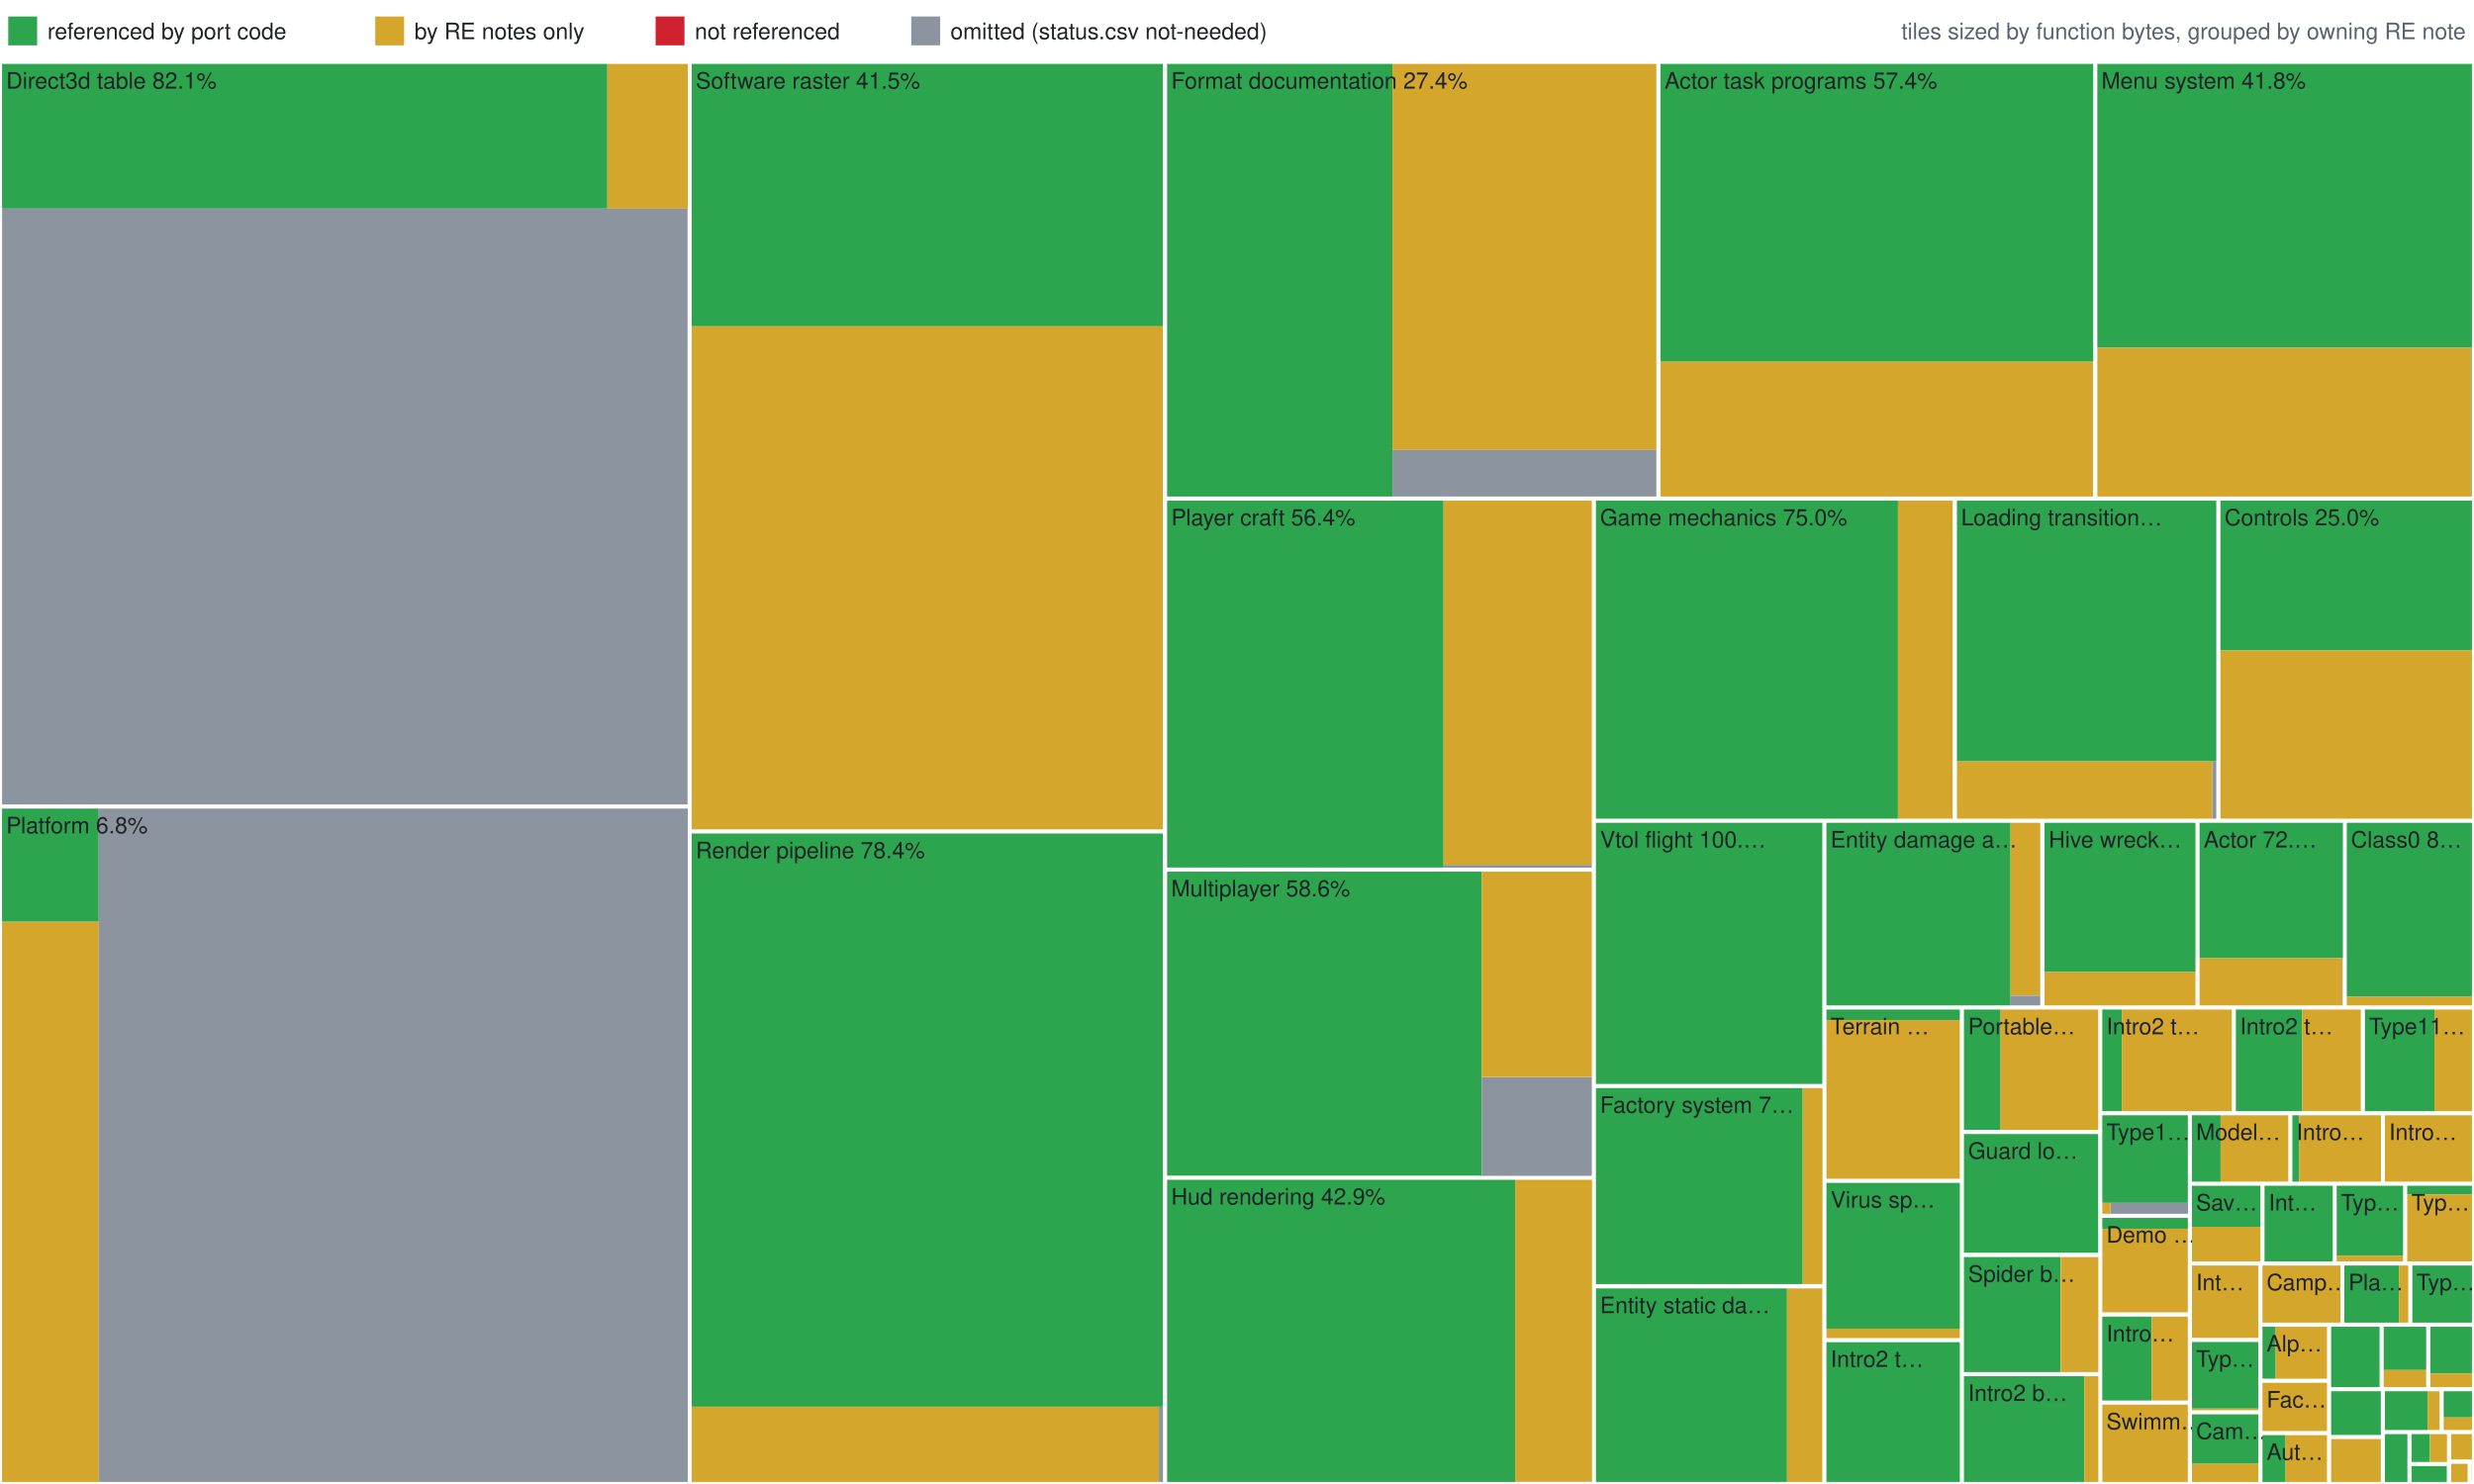
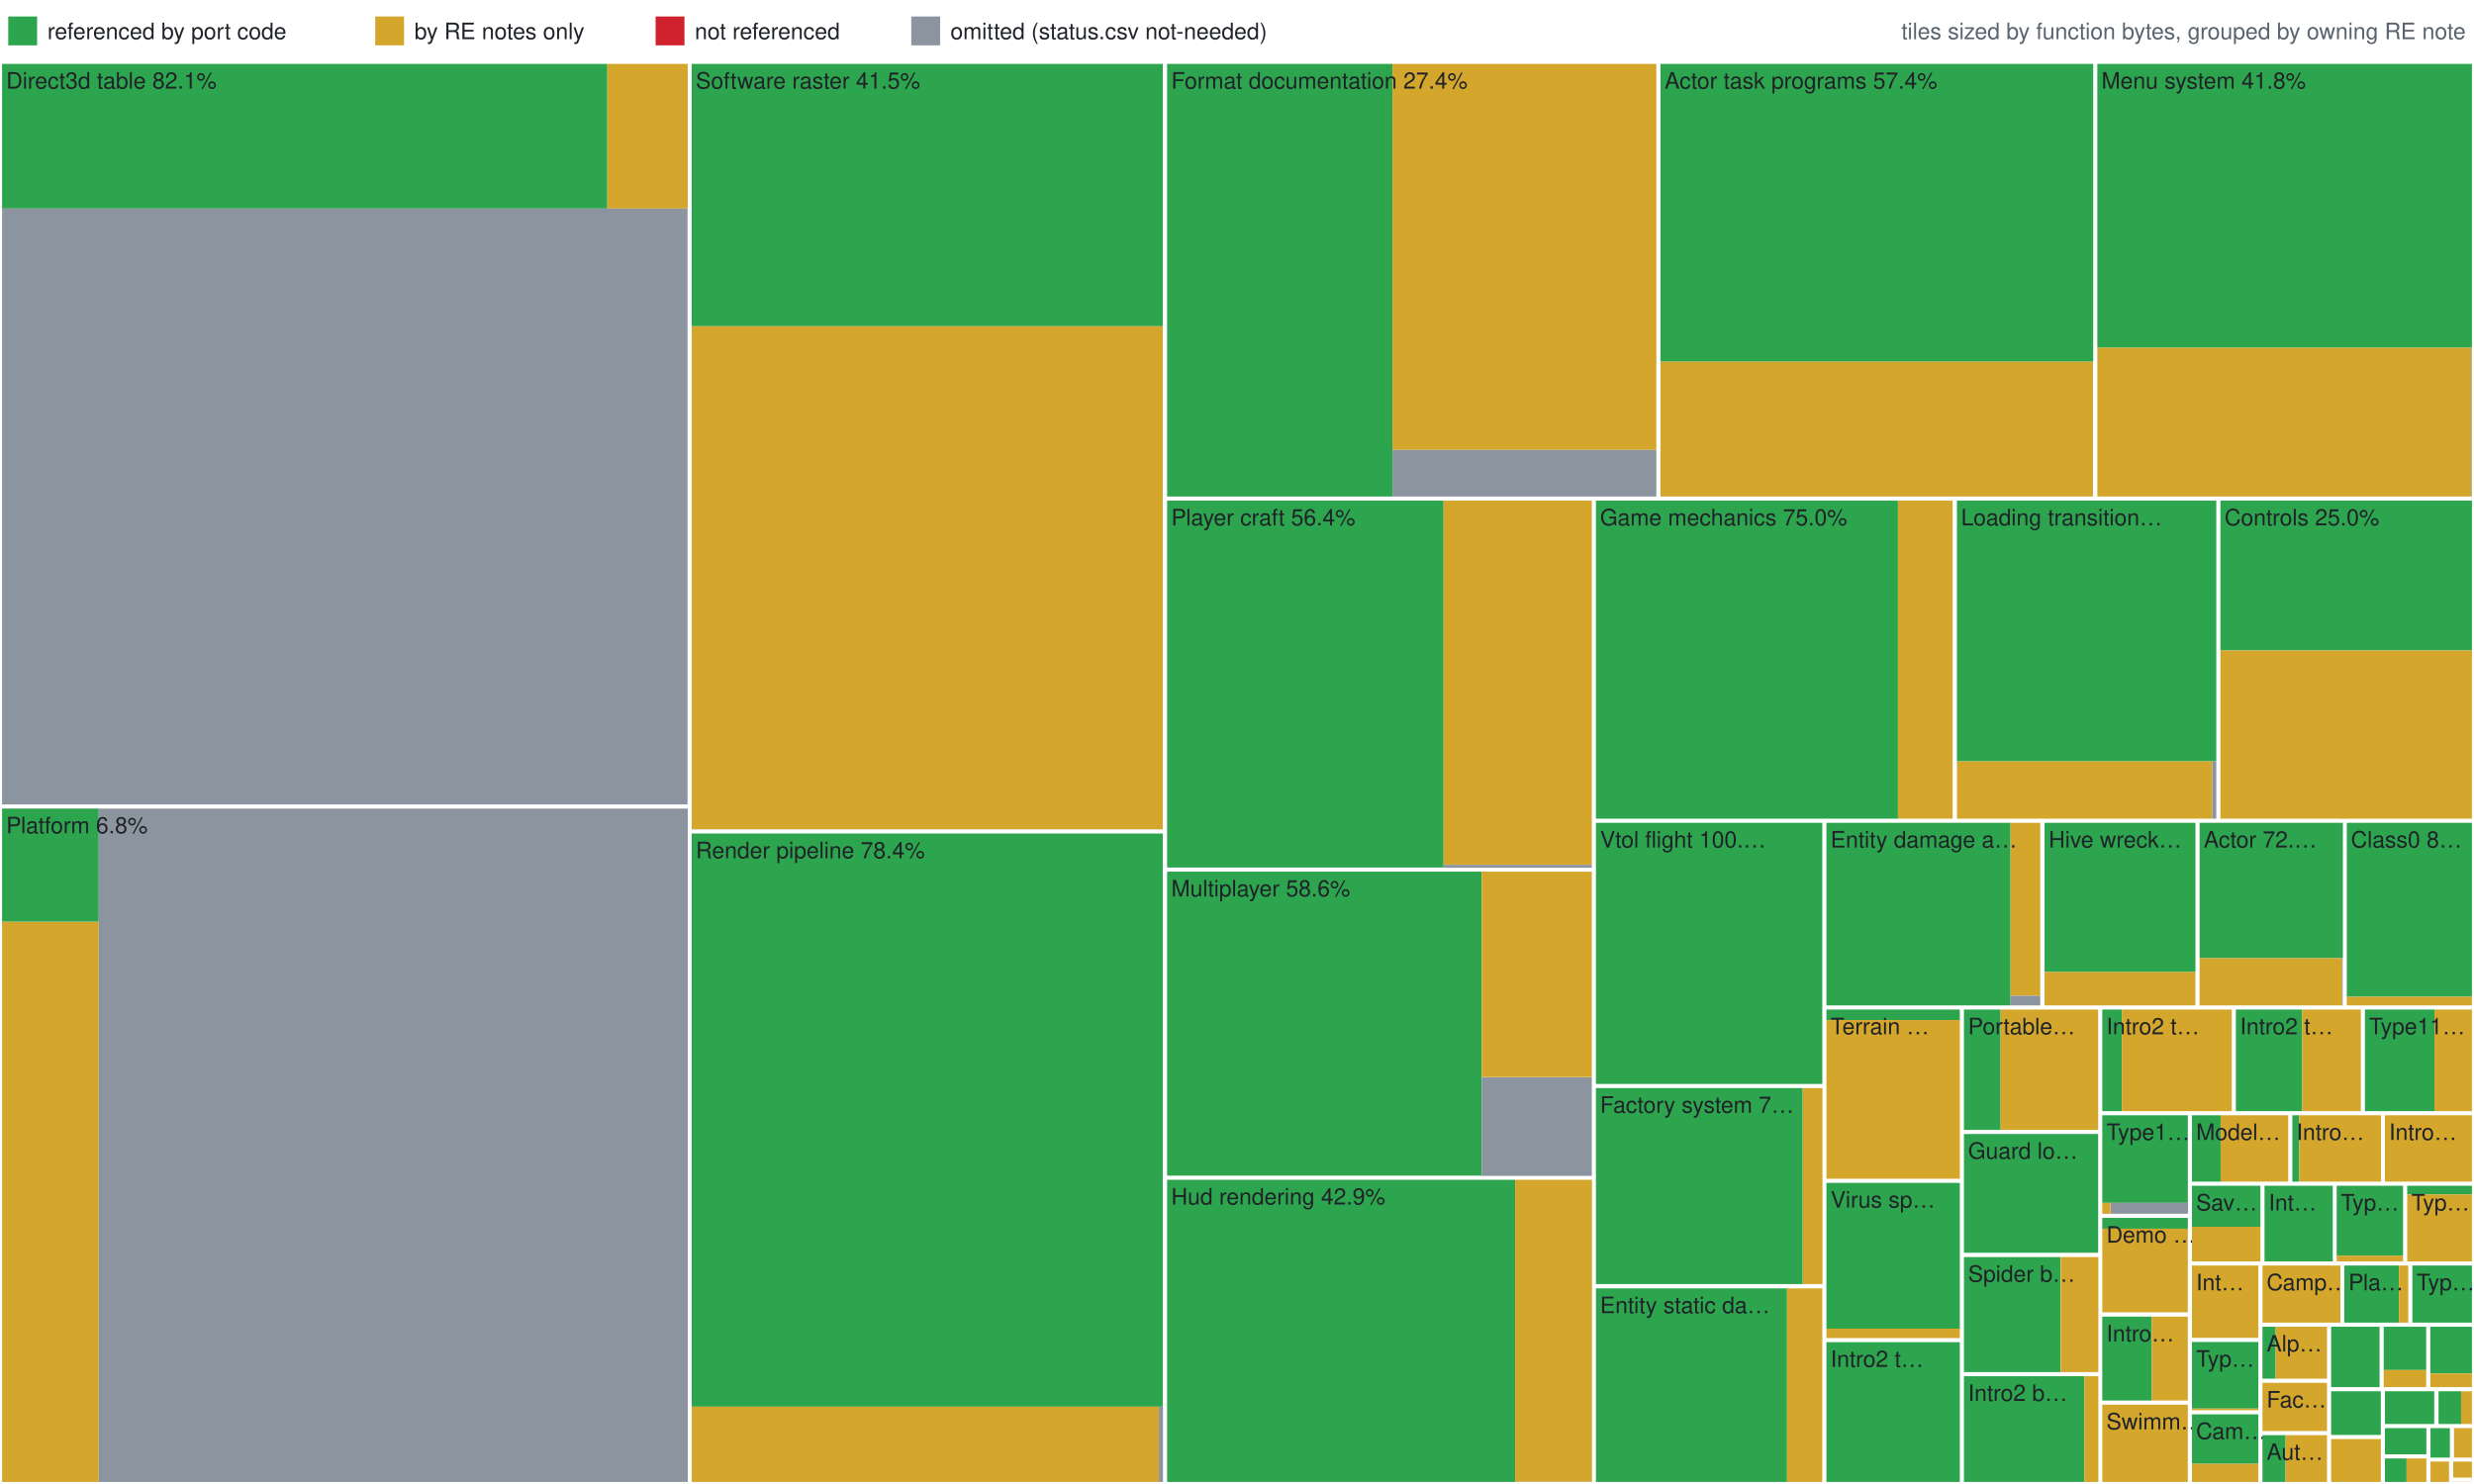
<svg xmlns="http://www.w3.org/2000/svg" width="1200" height="720" viewBox="0 0 1200 720" font-family="Segoe UI, Helvetica, Arial, sans-serif" font-size="11">
  <rect width="1200" height="720" fill="#ffffff" />
  <rect x="4" y="8" width="14" height="14" fill="#2da44e" />
  <text x="23" y="19" fill="#1f2328">referenced by port code</text>
  <rect x="182" y="8" width="14" height="14" fill="#d4a72c" />
  <text x="201" y="19" fill="#1f2328">by RE notes only</text>
  <rect x="318" y="8" width="14" height="14" fill="#cf222e" />
  <text x="337" y="19" fill="#1f2328">not referenced</text>
  <rect x="442" y="8" width="14" height="14" fill="#8c959f" />
  <text x="461" y="19" fill="#1f2328">omitted (status.csv not-needed)</text>
  <text x="1196" y="19" fill="#59636e" text-anchor="end">tiles sized by function bytes, grouped by owning RE note</text>
  <g>
    <rect x="1" y="31" width="293.6" height="70.2" fill="#2da44e" />
    <rect x="294.6" y="31" width="39" height="70.2" fill="#d4a72c" />
    <rect x="1" y="101.2" width="332.5" height="289.1" fill="#8c959f" />
    <text x="3" y="43" fill="#1f2328">Direct3d table 82.1%</text>
  </g>
  <g>
    <rect x="1" y="392.3" width="46.9" height="54.9" fill="#2da44e" />
    <rect x="1" y="447.3" width="46.9" height="271.7" fill="#d4a72c" />
    <rect x="47.9" y="392.3" width="285.7" height="326.7" fill="#8c959f" />
    <text x="3" y="404.3" fill="#1f2328">Platform 6.8%</text>
  </g>
  <g>
    <rect x="335.5" y="31" width="228.5" height="127.3" fill="#2da44e" />
    <rect x="335.5" y="158.3" width="228.5" height="244" fill="#d4a72c" />
    <rect x="335.5" y="402.3" width="228.5" height="0.1" fill="#8c959f" />
    <text x="337.5" y="43" fill="#1f2328">Software raster 41.5%</text>
  </g>
  <g>
    <rect x="335.5" y="404.4" width="228.5" height="278.1" fill="#2da44e" />
    <rect x="335.5" y="682.5" width="226.6" height="36.5" fill="#d4a72c" />
    <rect x="562.1" y="682.5" width="2" height="36.5" fill="#8c959f" />
    <text x="337.5" y="416.4" fill="#1f2328">Render pipeline 78.4%</text>
  </g>
  <g>
    <rect x="566.1" y="31" width="109.3" height="209.9" fill="#2da44e" />
    <rect x="675.4" y="31" width="128" height="187.3" fill="#d4a72c" />
    <rect x="675.4" y="218.3" width="128" height="22.6" fill="#8c959f" />
    <text x="568.1" y="43" fill="#1f2328">Format documentation 27.4%</text>
  </g>
  <g>
    <rect x="805.4" y="31" width="209.9" height="144.5" fill="#2da44e" />
    <rect x="805.4" y="175.5" width="209.8" height="65.4" fill="#d4a72c" />
    <rect x="1015.3" y="175.5" width="0" height="65.4" fill="#8c959f" />
    <text x="807.4" y="43" fill="#1f2328">Actor task programs 57.4%</text>
  </g>
  <g>
    <rect x="1017.3" y="31" width="181.7" height="137.7" fill="#2da44e" />
    <rect x="1017.3" y="168.7" width="181.4" height="72.2" fill="#d4a72c" />
    <rect x="1198.7" y="168.7" width="0.3" height="72.2" fill="#8c959f" />
    <text x="1019.3" y="43" fill="#1f2328">Menu system 41.8%</text>
  </g>
  <g>
    <rect x="566.1" y="242.9" width="134.1" height="178" fill="#2da44e" />
    <rect x="700.2" y="242.9" width="71.9" height="176.7" fill="#d4a72c" />
    <rect x="700.2" y="419.6" width="71.9" height="1.4" fill="#8c959f" />
    <text x="568.1" y="254.9" fill="#1f2328">Player craft 56.4%</text>
  </g>
  <g>
    <rect x="566.1" y="422.9" width="152.6" height="147.5" fill="#2da44e" />
    <rect x="718.7" y="422.9" width="53.4" height="99.7" fill="#d4a72c" />
    <rect x="718.7" y="522.7" width="53.4" height="47.8" fill="#8c959f" />
    <text x="568.1" y="434.9" fill="#1f2328">Multiplayer 58.6%</text>
  </g>
  <g>
    <rect x="566.1" y="572.4" width="168.8" height="146.6" fill="#2da44e" />
    <rect x="734.9" y="572.4" width="37.3" height="146.5" fill="#d4a72c" />
    <rect x="734.9" y="718.9" width="37.3" height="0.1" fill="#8c959f" />
    <text x="568.1" y="584.4" fill="#1f2328">Hud rendering 42.9%</text>
  </g>
  <g>
    <rect x="774.1" y="242.9" width="146.5" height="154.3" fill="#2da44e" />
    <rect x="920.6" y="242.9" width="26.5" height="154.3" fill="#d4a72c" />
    <text x="776.1" y="254.9" fill="#1f2328">Game mechanics 75.0%</text>
  </g>
  <g>
    <rect x="949.2" y="242.9" width="125.8" height="126.5" fill="#2da44e" />
    <rect x="949.2" y="369.4" width="123.9" height="27.8" fill="#d4a72c" />
    <rect x="1073.1" y="369.4" width="1.9" height="27.8" fill="#8c959f" />
    <text x="951.2" y="254.9" fill="#1f2328">Loading transition…</text>
  </g>
  <g>
    <rect x="1077" y="242.9" width="122" height="72.7" fill="#2da44e" />
    <rect x="1077" y="315.6" width="122" height="81.6" fill="#d4a72c" />
    <text x="1079" y="254.9" fill="#1f2328">Controls 25.0%</text>
  </g>
  <g>
    <rect x="774.1" y="399.2" width="109.8" height="126.7" fill="#2da44e" />
    <text x="776.1" y="411.2" fill="#1f2328">Vtol flight 100.…</text>
  </g>
  <g>
    <rect x="774.1" y="527.9" width="100.3" height="95.1" fill="#2da44e" />
    <rect x="874.5" y="527.9" width="9.5" height="95.1" fill="#d4a72c" />
    <text x="776.1" y="539.9" fill="#1f2328">Factory system 7…</text>
  </g>
  <g>
    <rect x="774.1" y="625.1" width="92.7" height="93.9" fill="#2da44e" />
    <rect x="866.8" y="625.1" width="17.1" height="93.9" fill="#d4a72c" />
    <text x="776.1" y="637.1" fill="#1f2328">Entity static da…</text>
  </g>
  <g>
    <rect x="885.9" y="399.2" width="89.3" height="88.6" fill="#2da44e" />
    <rect x="975.2" y="399.2" width="14.4" height="83.9" fill="#d4a72c" />
    <rect x="975.2" y="483.1" width="14.4" height="4.7" fill="#8c959f" />
    <text x="887.9" y="411.2" fill="#1f2328">Entity damage a…</text>
  </g>
  <g>
    <rect x="991.7" y="399.2" width="73.2" height="72.4" fill="#2da44e" />
    <rect x="991.7" y="471.6" width="73.2" height="16.2" fill="#d4a72c" />
    <text x="993.7" y="411.2" fill="#1f2328">Hive wreck…</text>
  </g>
  <g>
    <rect x="1066.9" y="399.2" width="69.5" height="65.7" fill="#2da44e" />
    <rect x="1066.9" y="464.9" width="69.2" height="22.9" fill="#d4a72c" />
    <rect x="1136" y="464.9" width="0.3" height="22.9" fill="#8c959f" />
    <text x="1068.9" y="411.2" fill="#1f2328">Actor 72.…</text>
  </g>
  <g>
    <rect x="1138.3" y="399.2" width="60.7" height="84.4" fill="#2da44e" />
    <rect x="1138.3" y="483.6" width="60.7" height="4.2" fill="#d4a72c" />
    <text x="1140.3" y="411.2" fill="#1f2328">Class0 8…</text>
  </g>
  <g>
    <rect x="885.9" y="489.8" width="64.7" height="5.1" fill="#2da44e" />
    <rect x="885.9" y="494.9" width="64.7" height="77" fill="#d4a72c" />
    <text x="887.9" y="501.8" fill="#1f2328">Terrain …</text>
  </g>
  <g>
    <rect x="885.9" y="573.9" width="64.7" height="70.8" fill="#2da44e" />
    <rect x="885.9" y="644.6" width="64.7" height="4.6" fill="#d4a72c" />
    <text x="887.9" y="585.9" fill="#1f2328">Virus sp…</text>
  </g>
  <g>
    <rect x="885.9" y="651.2" width="64.7" height="67.8" fill="#2da44e" />
    <text x="887.9" y="663.2" fill="#1f2328">Intro2 t…</text>
  </g>
  <g>
    <rect x="952.6" y="489.8" width="17.8" height="58.4" fill="#2da44e" />
    <rect x="970.4" y="489.8" width="47.3" height="58.4" fill="#d4a72c" />
    <text x="954.6" y="501.8" fill="#1f2328">Portable…</text>
  </g>
  <g>
    <rect x="952.6" y="550.2" width="65.1" height="57.6" fill="#2da44e" />
    <text x="954.6" y="562.2" fill="#1f2328">Guard lo…</text>
  </g>
  <g>
    <rect x="952.6" y="609.9" width="46.8" height="55.8" fill="#2da44e" />
    <rect x="999.5" y="609.9" width="18.3" height="55.8" fill="#d4a72c" />
    <text x="954.6" y="621.9" fill="#1f2328">Spider b…</text>
  </g>
  <g>
    <rect x="952.6" y="667.7" width="58.4" height="51.3" fill="#2da44e" />
    <rect x="1011" y="667.7" width="6.8" height="51.3" fill="#d4a72c" />
    <text x="954.6" y="679.7" fill="#1f2328">Intro2 b…</text>
  </g>
  <g>
    <rect x="1019.7" y="489.8" width="9.5" height="49.3" fill="#2da44e" />
    <rect x="1029.2" y="489.8" width="53.3" height="49.3" fill="#d4a72c" />
    <text x="1021.7" y="501.8" fill="#1f2328">Intro2 t…</text>
  </g>
  <g>
    <rect x="1084.5" y="489.8" width="32.2" height="49.3" fill="#2da44e" />
    <rect x="1116.7" y="489.8" width="28.4" height="49.3" fill="#d4a72c" />
    <text x="1086.5" y="501.8" fill="#1f2328">Intro2 t…</text>
  </g>
  <g>
    <rect x="1147.1" y="489.8" width="33.7" height="49.3" fill="#2da44e" />
    <rect x="1180.8" y="489.8" width="18.2" height="49.3" fill="#d4a72c" />
    <text x="1149.1" y="501.8" fill="#1f2328">Type11…</text>
  </g>
  <g>
    <rect x="1019.7" y="541.1" width="41.5" height="42.5" fill="#2da44e" />
    <rect x="1019.7" y="583.6" width="4" height="5.3" fill="#d4a72c" />
    <rect x="1023.8" y="583.6" width="37.5" height="5.3" fill="#8c959f" />
    <text x="1021.7" y="553.1" fill="#1f2328">Type1…</text>
  </g>
  <g>
    <rect x="1019.7" y="590.9" width="41.5" height="5.3" fill="#2da44e" />
    <rect x="1019.7" y="596.1" width="41.5" height="40.6" fill="#d4a72c" />
    <text x="1021.7" y="602.9" fill="#1f2328">Demo …</text>
  </g>
  <g>
    <rect x="1019.7" y="638.8" width="24" height="40.7" fill="#2da44e" />
    <rect x="1043.7" y="638.8" width="17.5" height="40.7" fill="#d4a72c" />
    <text x="1021.7" y="650.8" fill="#1f2328">Intro…</text>
  </g>
  <g>
    <rect x="1019.7" y="681.5" width="41.5" height="37.5" fill="#d4a72c" />
    <text x="1021.7" y="693.5" fill="#1f2328">Swimm…</text>
  </g>
  <g>
    <rect x="1063.2" y="541.1" width="13.9" height="32.2" fill="#2da44e" />
    <rect x="1077.1" y="541.1" width="32.8" height="32.2" fill="#d4a72c" />
    <text x="1065.2" y="553.1" fill="#1f2328">Model…</text>
  </g>
  <g>
    <rect x="1111.9" y="541.1" width="3.3" height="32.2" fill="#2da44e" />
    <rect x="1115.2" y="541.1" width="39.7" height="32.2" fill="#d4a72c" />
    <text x="1113.9" y="553.1" fill="#1f2328">Intro…</text>
  </g>
  <g>
    <rect x="1156.8" y="541.1" width="42.2" height="32.2" fill="#d4a72c" />
    <text x="1158.8" y="553.1" fill="#1f2328">Intro…</text>
  </g>
  <g>
    <rect x="1063.2" y="575.3" width="33.2" height="19.9" fill="#2da44e" />
    <rect x="1063.2" y="595.2" width="33.2" height="16.8" fill="#d4a72c" />
    <text x="1065.2" y="587.3" fill="#1f2328">Sav…</text>
  </g>
  <g>
    <rect x="1098.4" y="575.3" width="33.1" height="36.7" fill="#2da44e" />
    <text x="1100.4" y="587.3" fill="#1f2328">Int…</text>
  </g>
  <g>
    <rect x="1133.4" y="575.3" width="32.2" height="33.9" fill="#2da44e" />
    <rect x="1133.4" y="609.2" width="32.2" height="2.8" fill="#d4a72c" />
    <text x="1135.4" y="587.3" fill="#1f2328">Typ…</text>
  </g>
  <g>
    <rect x="1167.6" y="575.3" width="31.4" height="4.2" fill="#2da44e" />
    <rect x="1167.6" y="579.5" width="31.4" height="32.5" fill="#d4a72c" />
    <text x="1169.6" y="587.3" fill="#1f2328">Typ…</text>
  </g>
  <g>
    <rect x="1063.2" y="614" width="32.2" height="35.1" fill="#d4a72c" />
    <text x="1065.2" y="626" fill="#1f2328">Int…</text>
  </g>
  <g>
    <rect x="1063.2" y="651.1" width="32.2" height="32.3" fill="#2da44e" />
    <rect x="1063.2" y="683.4" width="32.2" height="0.8" fill="#d4a72c" />
    <text x="1065.2" y="663.1" fill="#1f2328">Typ…</text>
  </g>
  <g>
    <rect x="1063.2" y="686.2" width="32.2" height="24" fill="#2da44e" />
    <rect x="1063.2" y="710.2" width="32.2" height="8.8" fill="#d4a72c" />
    <text x="1065.2" y="698.2" fill="#1f2328">Cam…</text>
  </g>
  <g>
    <rect x="1097.4" y="614" width="37.8" height="27.7" fill="#d4a72c" />
    <text x="1099.4" y="626" fill="#1f2328">Camp…</text>
  </g>
  <g>
    <rect x="1137.1" y="614" width="26.5" height="27.7" fill="#2da44e" />
    <rect x="1163.6" y="614" width="4.5" height="27.7" fill="#d4a72c" />
    <text x="1139.1" y="626" fill="#1f2328">Pla…</text>
  </g>
  <g>
    <rect x="1170.1" y="614" width="28.9" height="27.7" fill="#2da44e" />
    <text x="1172.1" y="626" fill="#1f2328">Typ…</text>
  </g>
  <g>
    <rect x="1097.4" y="643.7" width="6.4" height="25.2" fill="#2da44e" />
    <rect x="1103.8" y="643.7" width="24.9" height="25.2" fill="#d4a72c" />
    <text x="1099.4" y="655.7" fill="#1f2328">Alp…</text>
  </g>
  <g>
    <rect x="1097.4" y="670.9" width="31.3" height="23.4" fill="#d4a72c" />
    <text x="1099.4" y="682.9" fill="#1f2328">Fac…</text>
  </g>
  <g>
    <rect x="1097.4" y="696.3" width="11.2" height="22.7" fill="#2da44e" />
    <rect x="1108.6" y="696.3" width="20.1" height="22.7" fill="#d4a72c" />
    <text x="1099.4" y="708.3" fill="#1f2328">Aut…</text>
  </g>
  <g>
    <rect x="1130.7" y="643.7" width="23.5" height="29.3" fill="#2da44e" />
  </g>
  <g>
    <rect x="1156.2" y="643.7" width="20.6" height="21" fill="#2da44e" />
    <rect x="1156.2" y="664.7" width="20.6" height="8.3" fill="#d4a72c" />
  </g>
  <g>
    <rect x="1178.8" y="643.7" width="20.2" height="22.7" fill="#2da44e" />
    <rect x="1178.8" y="666.4" width="20.2" height="6.6" fill="#d4a72c" />
  </g>
  <g>
    <rect x="1130.7" y="675" width="24.1" height="21.2" fill="#2da44e" />
  </g>
  <g>
    <rect x="1130.7" y="698.2" width="24.1" height="20.8" fill="#d4a72c" />
  </g>
  <g>
-     <rect x="1156.8" y="675" width="20.7" height="18.8" fill="#2da44e" />
-     <rect x="1177.5" y="675" width="5.8" height="18.8" fill="#d4a72c" />
-   </g>
-   <g>
-     <rect x="1185.3" y="675" width="13.7" height="12.7" fill="#2da44e" />
-     <rect x="1185.3" y="687.7" width="13.7" height="6.1" fill="#d4a72c" />
-   </g>
-   <g>
-     <rect x="1156.8" y="695.8" width="10.9" height="23.2" fill="#2da44e" />
-   </g>
-   <g>
-     <rect x="1169.7" y="695.8" width="8.9" height="13.5" fill="#2da44e" />
-     <rect x="1178.7" y="695.8" width="8.2" height="13.5" fill="#d4a72c" />
-   </g>
-   <g>
-     <rect x="1169.7" y="711.3" width="17.1" height="7.7" fill="#2da44e" />
-   </g>
-   <g>
-     <rect x="1188.9" y="695.8" width="10.1" height="12.3" fill="#d4a72c" />
-   </g>
-   <g>
-     <rect x="1188.9" y="710.2" width="8" height="8.8" fill="#d4a72c" />
-   </g>
-   <g>
-     <rect x="1198.9" y="710.2" width="0.1" height="8.8" fill="#d4a72c" />
+     <rect x="1156.8" y="675" width="23.9" height="15.9" fill="#2da44e" />
+   </g>
+   <g>
+     <rect x="1182.8" y="675" width="11" height="15.9" fill="#2da44e" />
+     <rect x="1193.7" y="675" width="5.3" height="15.9" fill="#d4a72c" />
+   </g>
+   <g>
+     <rect x="1156.8" y="692.9" width="20.1" height="12.7" fill="#2da44e" />
+   </g>
+   <g>
+     <rect x="1156.8" y="707.6" width="10.5" height="11.4" fill="#2da44e" />
+     <rect x="1167.3" y="707.6" width="9.6" height="11.4" fill="#d4a72c" />
+   </g>
+   <g>
+     <rect x="1178.9" y="692.9" width="9.4" height="14.3" fill="#2da44e" />
+   </g>
+   <g>
+     <rect x="1190.3" y="692.9" width="8.7" height="14.3" fill="#d4a72c" />
+   </g>
+   <g>
+     <rect x="1178.9" y="709.1" width="9" height="9.9" fill="#d4a72c" />
+   </g>
+   <g>
+     <rect x="1189.9" y="709.1" width="9.1" height="7.8" fill="#d4a72c" />
+   </g>
+   <g>
+     <rect x="1189.9" y="718.9" width="9.1" height="0.1" fill="#d4a72c" />
  </g>
</svg>
